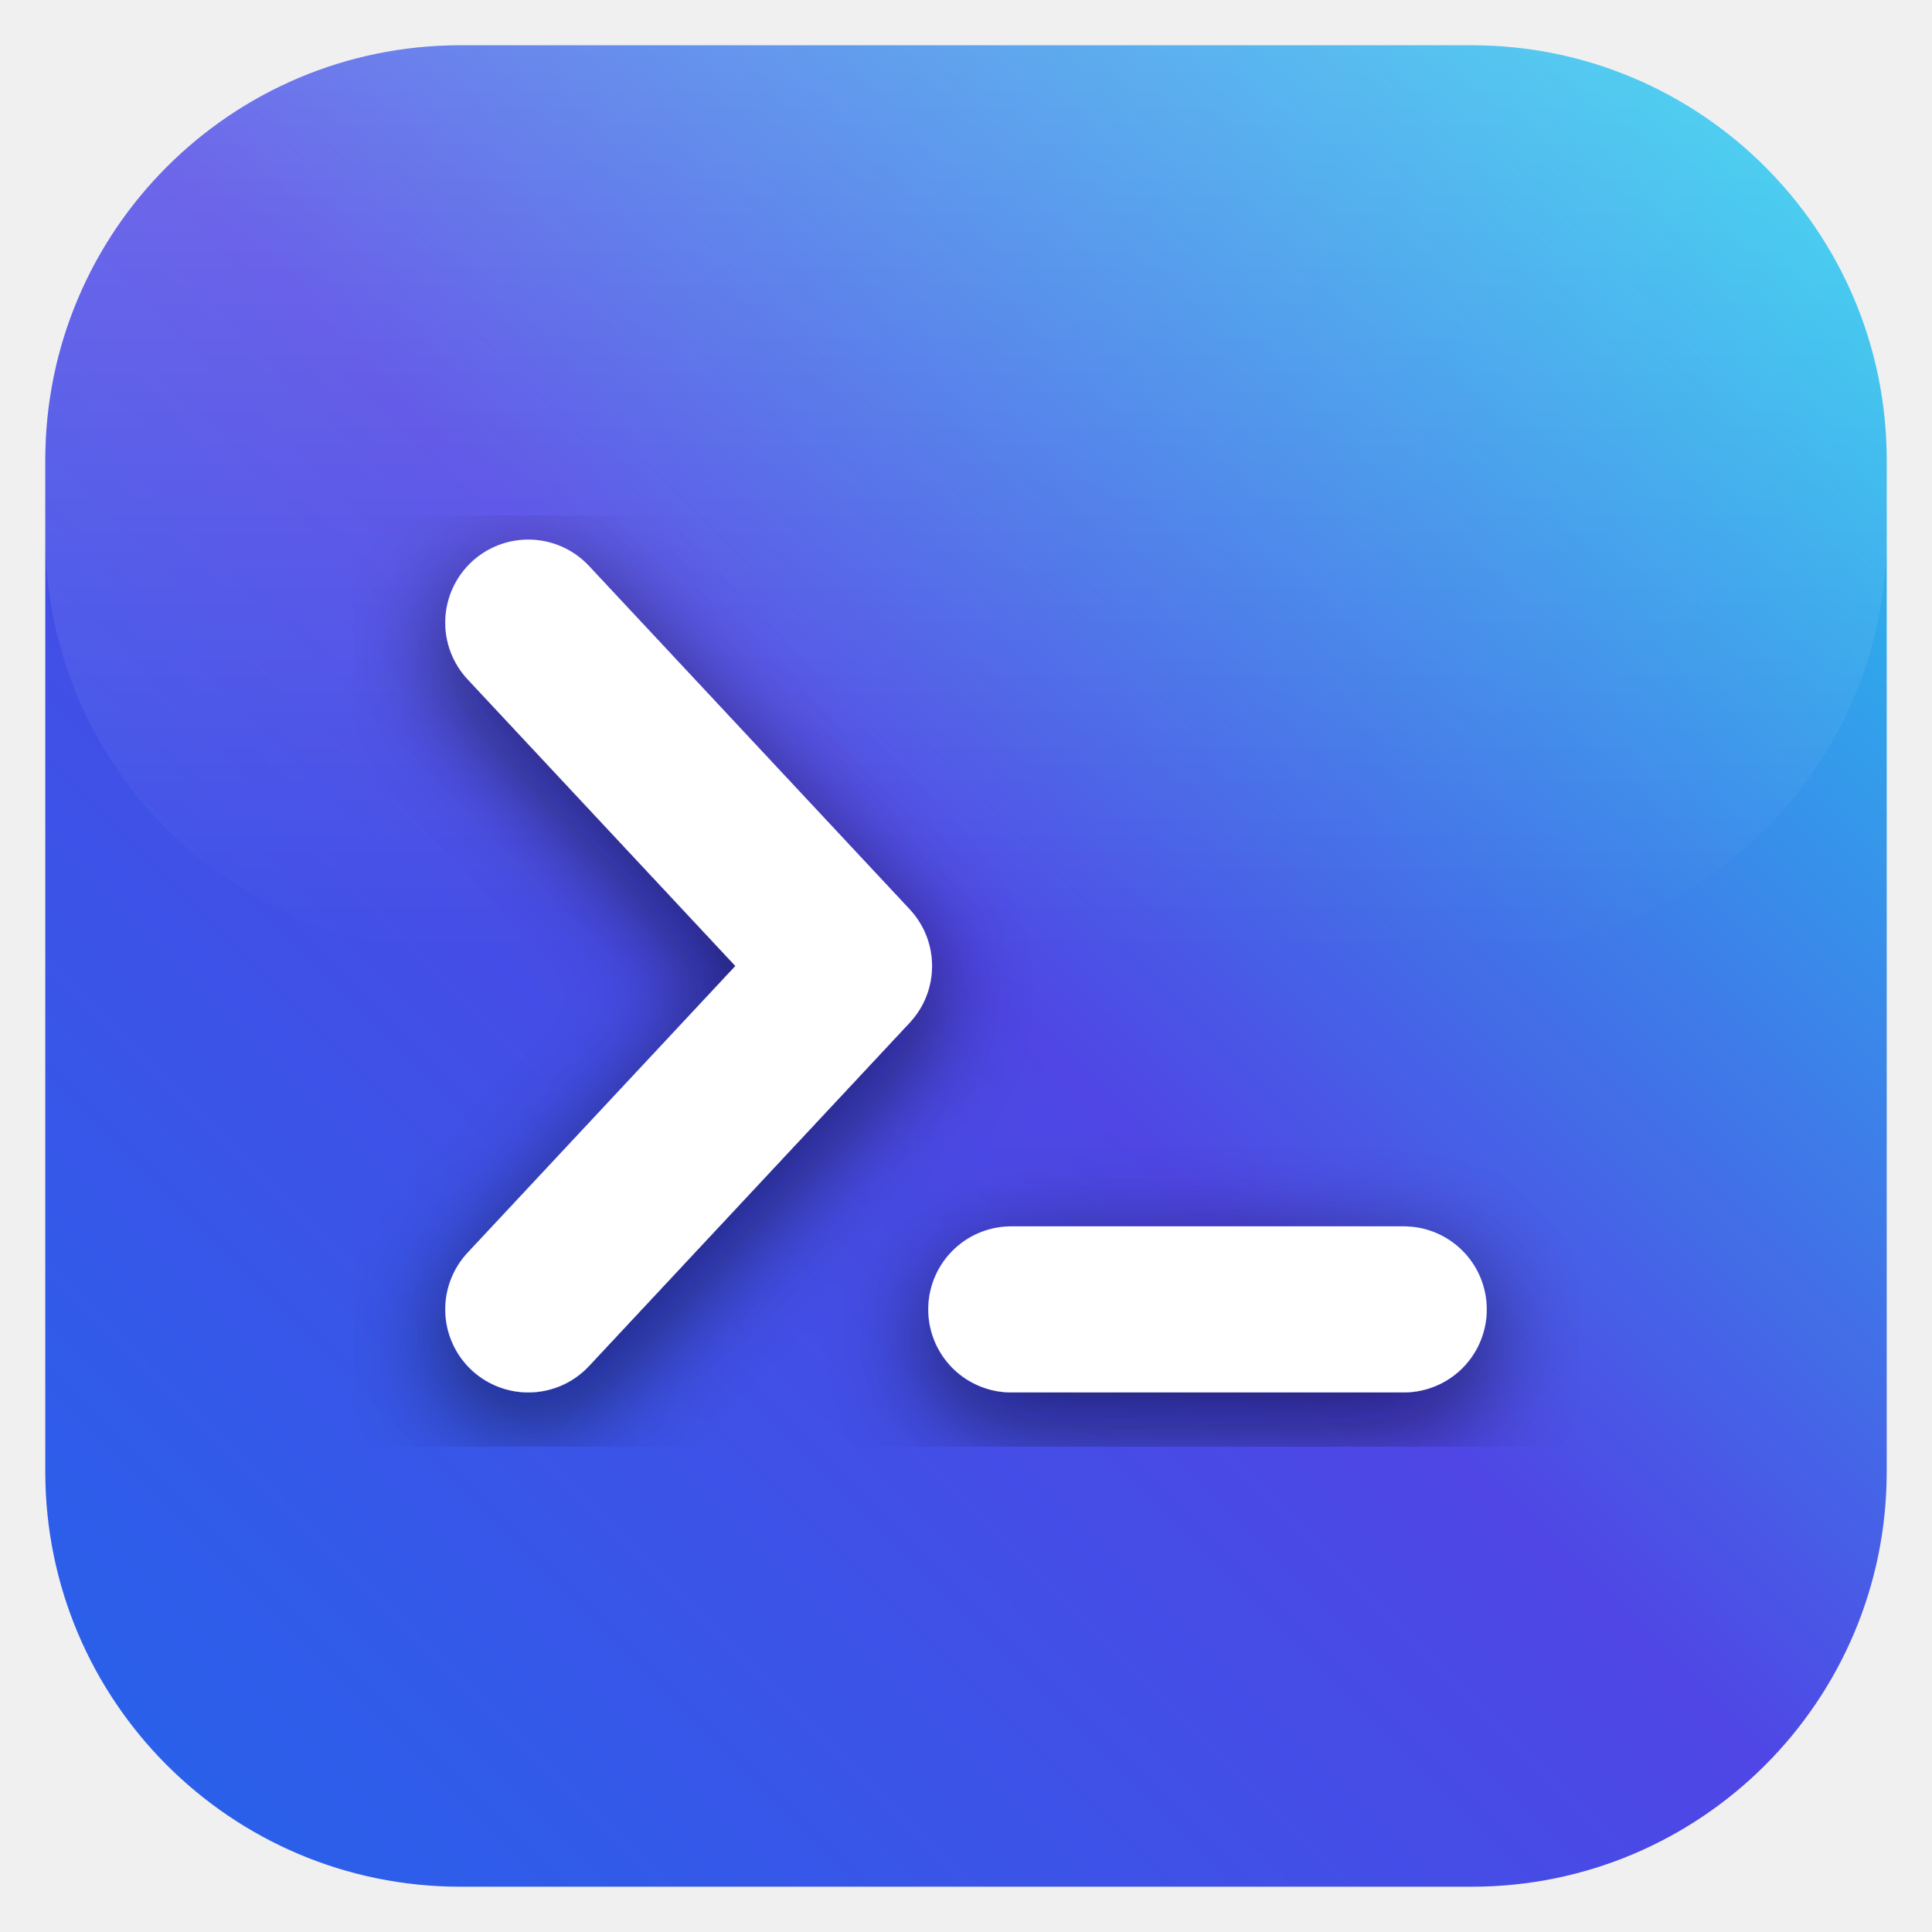
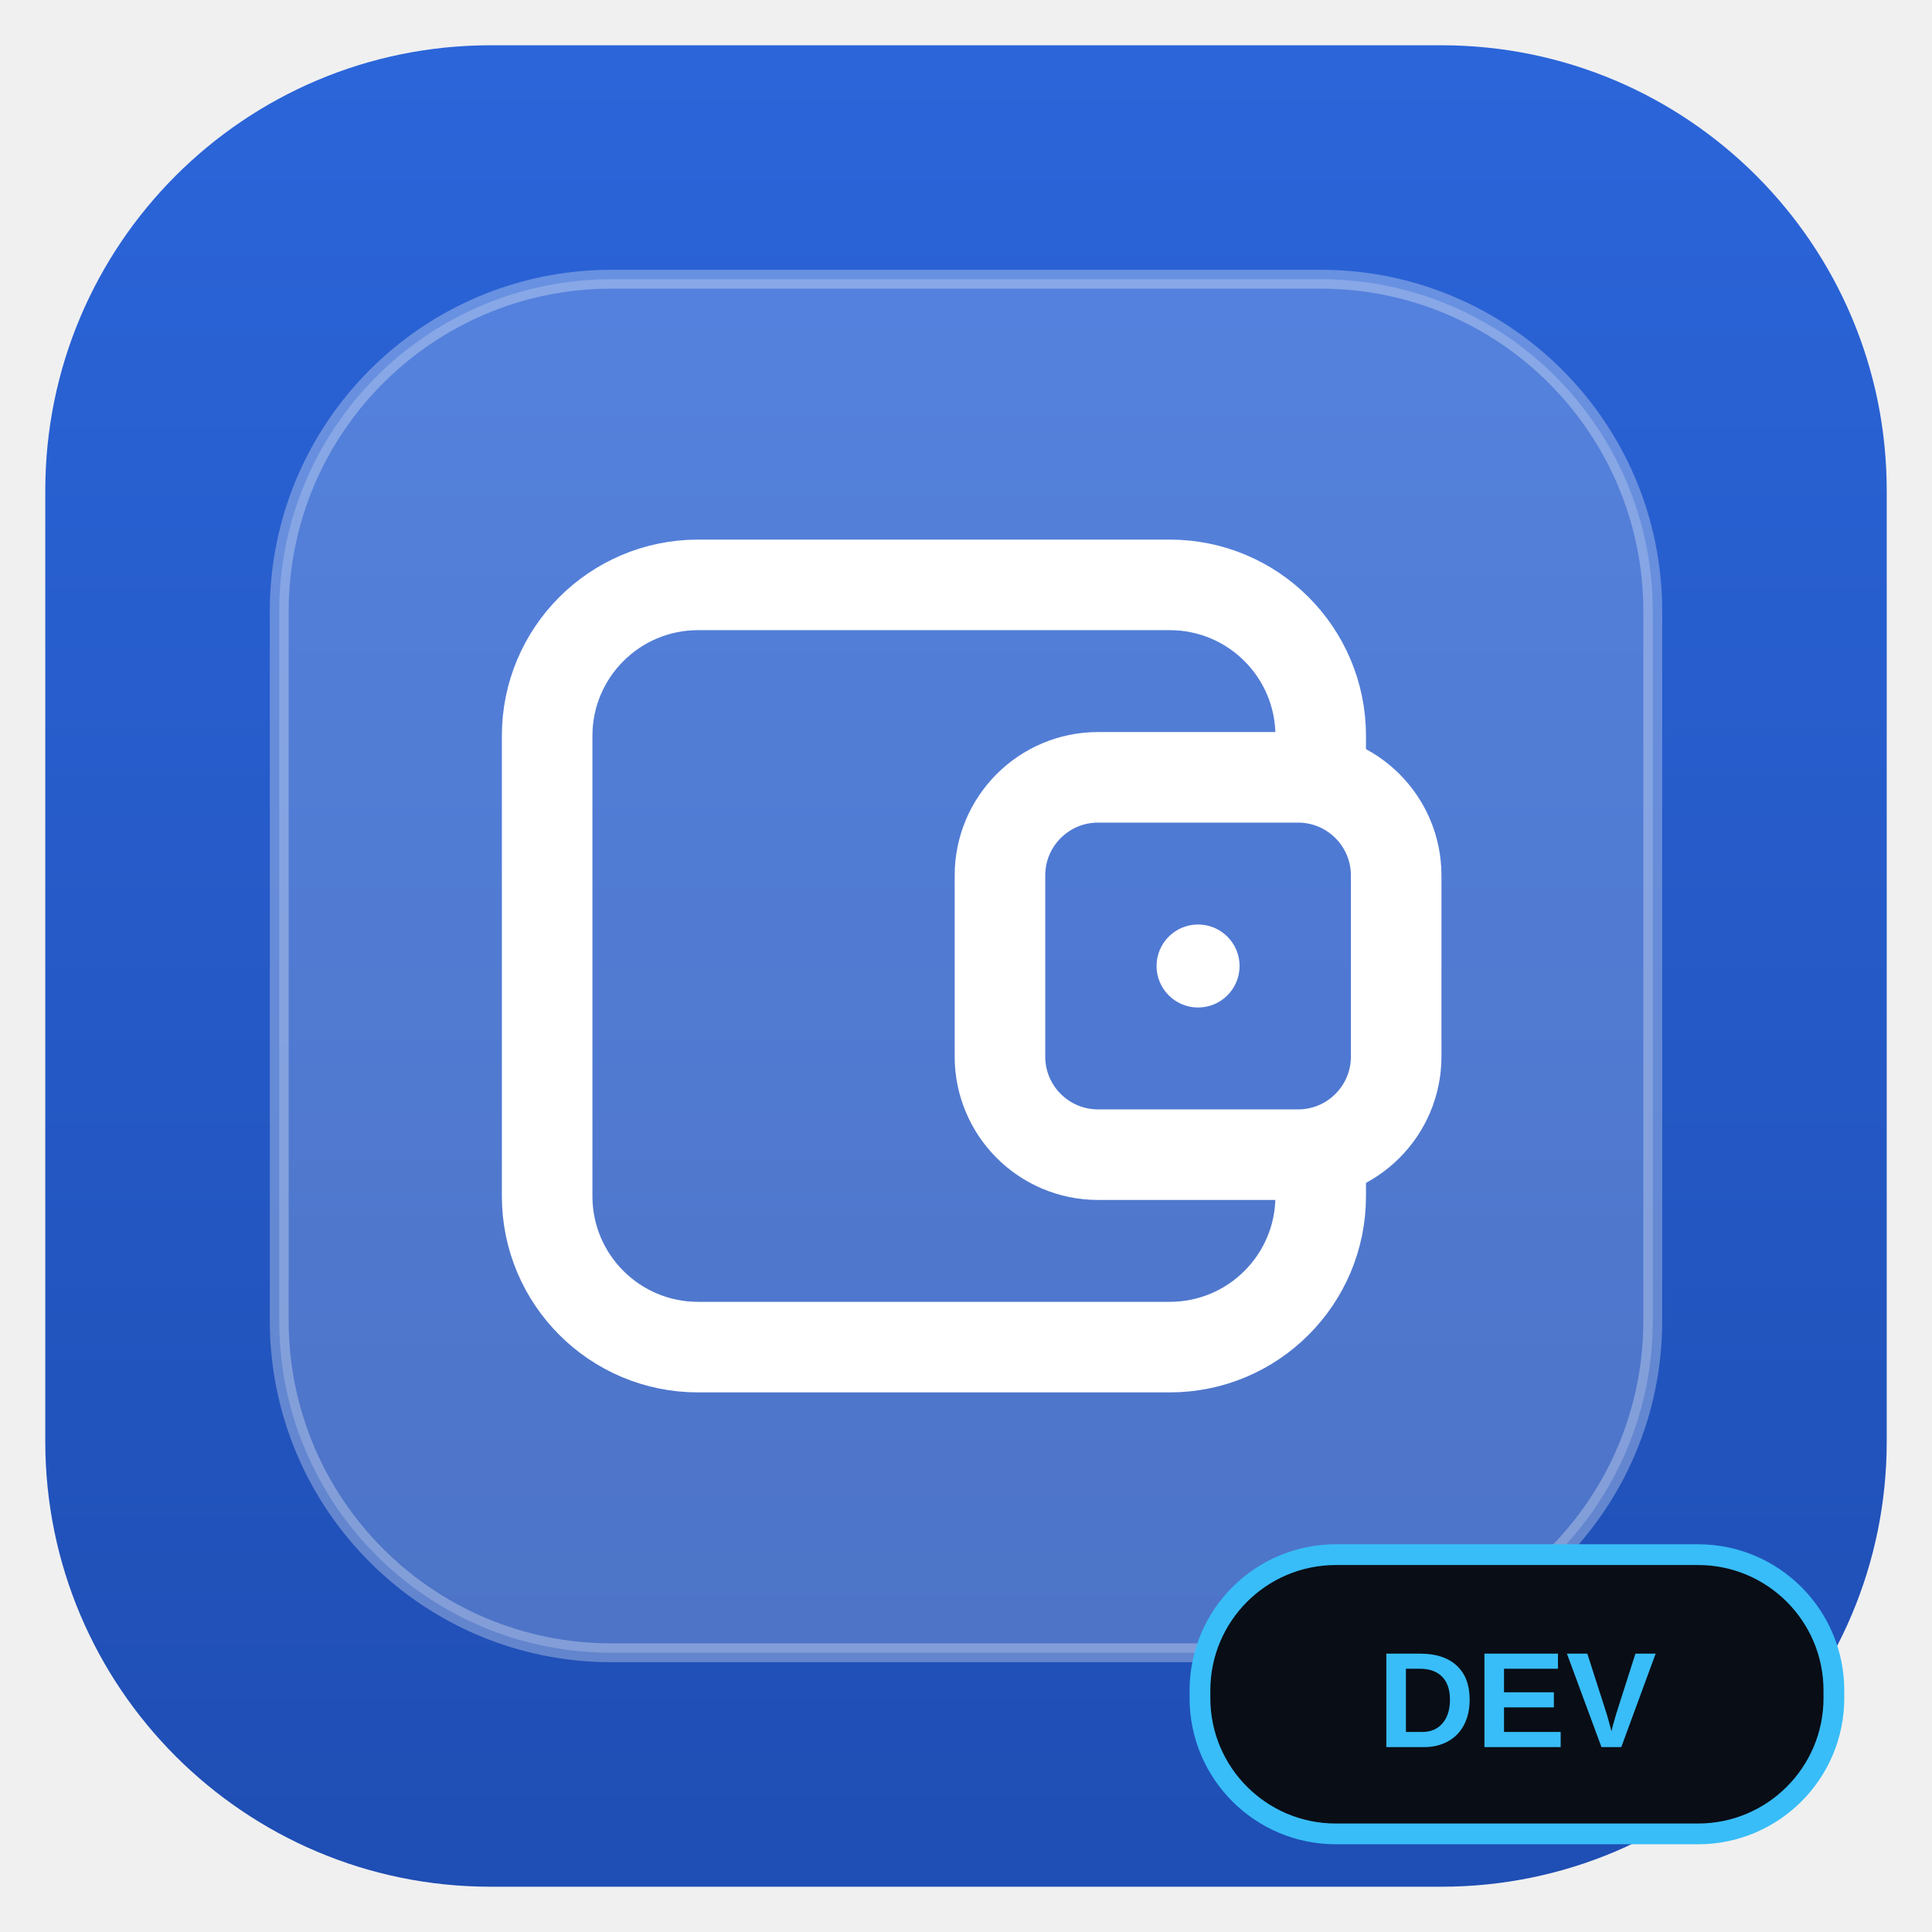
<svg xmlns="http://www.w3.org/2000/svg" viewBox="0 0 512 512" width="512" height="512">
  <defs>
-     <linearGradient id="devHeaderGrad" x1="0%" y1="100%" x2="100%" y2="0%">
-       <stop offset="0%" stop-color="#2563eb" />
-       <stop offset="50%" stop-color="#4f46e5" />
-       <stop offset="100%" stop-color="#22d3ee" />
+     <linearGradient id="userBlueGrad" x1="0%" y1="0%" x2="0%" y2="100%">
+       <stop offset="0%" stop-color="#2b65d9" />
+       <stop offset="100%" stop-color="#1f4eb4" />
    </linearGradient>
-     <linearGradient id="glassLight" x1="0%" y1="0%" x2="0%" y2="100%">
-       <stop offset="0%" stop-color="#ffffff" stop-opacity="0.2" />
-       <stop offset="100%" stop-color="#ffffff" stop-opacity="0" />
-     </linearGradient>
-     <filter id="terminalGlow" x="-20%" y="-20%" width="140%" height="140%">
-       <feDropShadow dx="0" dy="8" stdDeviation="14" flood-color="#020617" flood-opacity="0.6" />
-     </filter>
  </defs>
-   <rect x="12" y="12" width="488" height="488" rx="110" fill="url(#devHeaderGrad)" />
-   <rect x="12" y="12" width="488" height="240" rx="110" fill="url(#glassLight)" />
-   <g filter="url(#terminalGlow)">
-     <path d="M 140 165 L 225 256 L 140 347" fill="none" stroke="#ffffff" stroke-width="44" stroke-linecap="round" stroke-linejoin="round" />
-     <path d="M 268 347 L 372 347" fill="none" stroke="#ffffff" stroke-width="44" stroke-linecap="round" stroke-linejoin="round" />
-   </g>
+   <rect x="12" y="12" width="488" height="488" rx="118" fill="url(#userBlueGrad)" />
+   <rect x="74" y="74" width="364" height="364" rx="88" fill="#ffffff" fill-opacity="0.20" stroke="#ffffff" stroke-opacity="0.30" stroke-width="5" />
+   <path d="M 350 206 L 350 195 A 40 40 0 0 0 310 155 L 185 155 A 40 40 0 0 0 145 195 L 145 317 A 40 40 0 0 0 185 357 L 310 357 A 40 40 0 0 0 350 317 L 350 306" fill="none" stroke="#ffffff" stroke-width="24" stroke-linecap="round" stroke-linejoin="round" />
+   <rect x="265" y="206" width="105" height="100" rx="26" fill="#4a75d3" fill-opacity="0.35" stroke="#ffffff" stroke-width="24" stroke-linecap="round" stroke-linejoin="round" />
+   <circle cx="317.5" cy="256" r="11" fill="#ffffff" />
+   <rect x="318" y="412" width="168" height="74" rx="36" fill="#090d16" stroke="#38bdf8" stroke-width="5.5" />
+   <text x="402" y="463" font-family="Arial, sans-serif" font-size="36" font-weight="bold" fill="#38bdf8" text-anchor="middle">DEV</text>
</svg>
